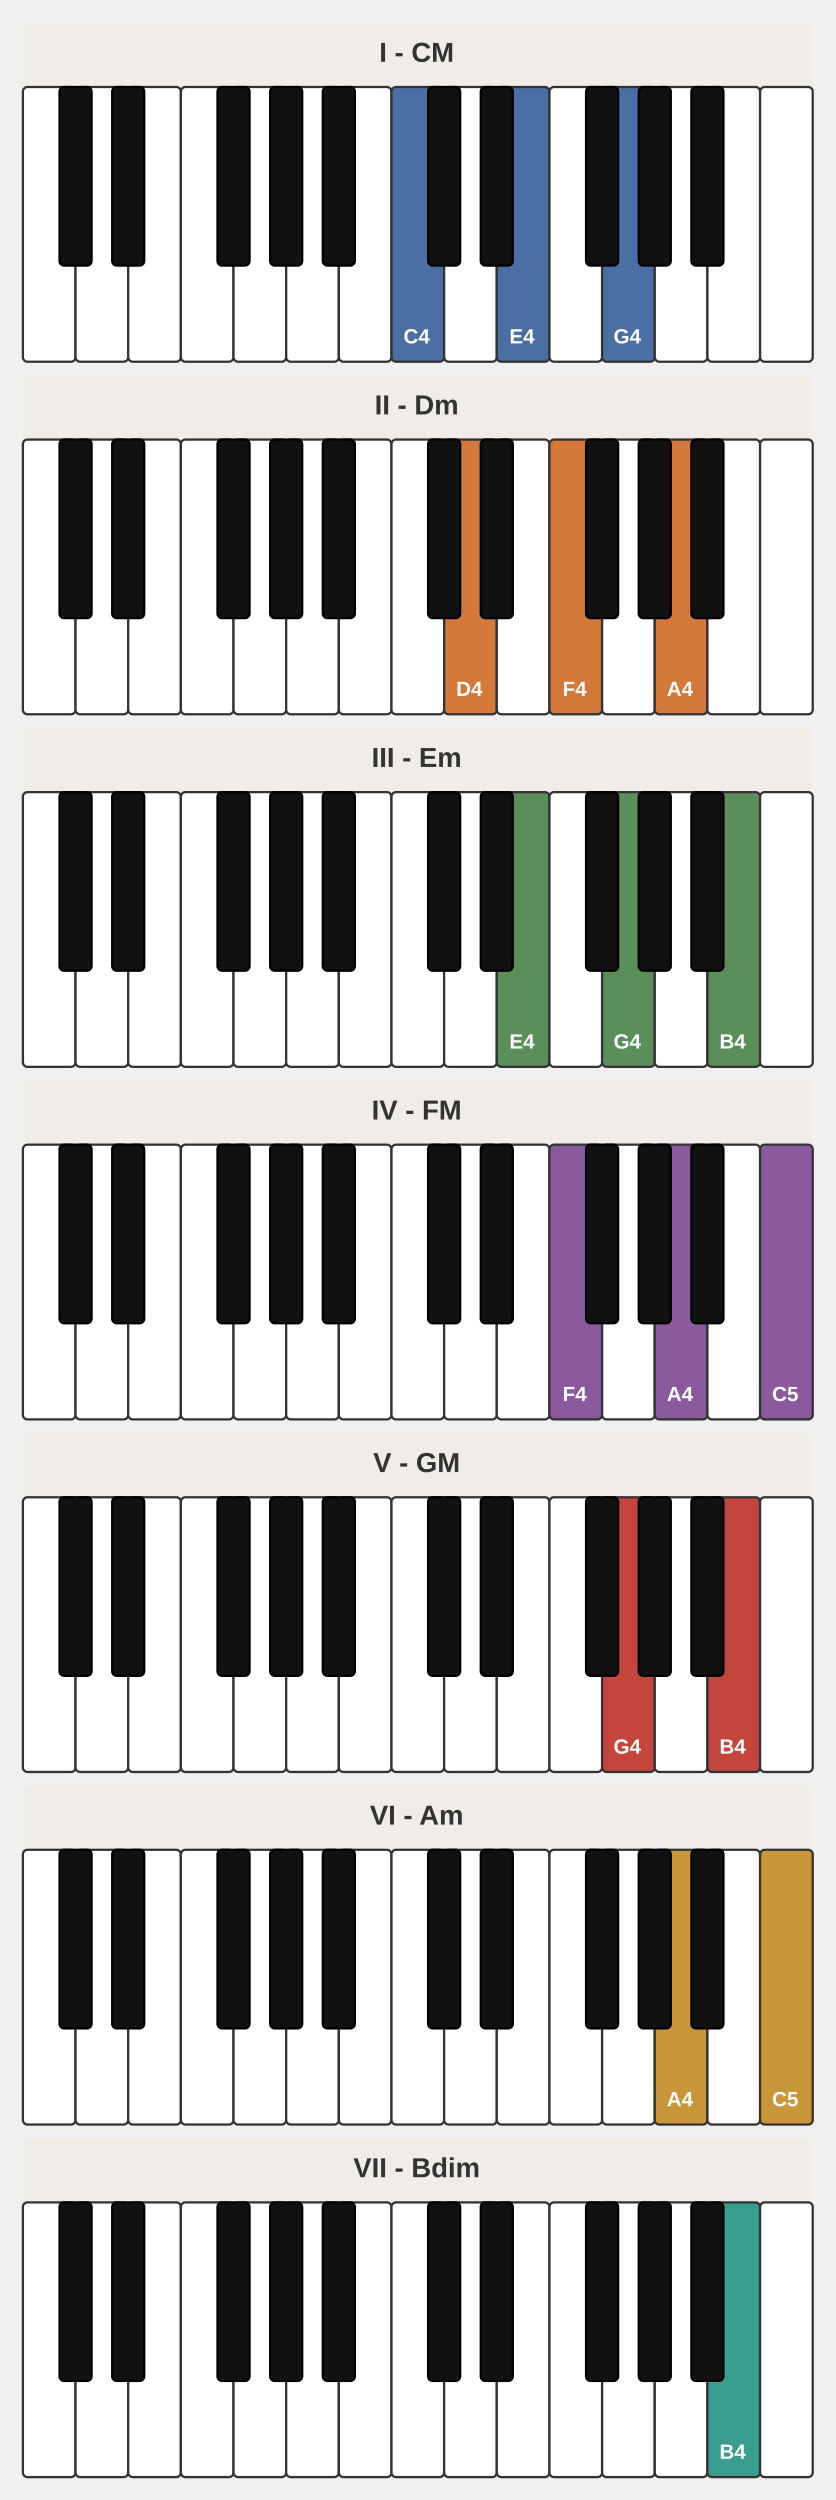
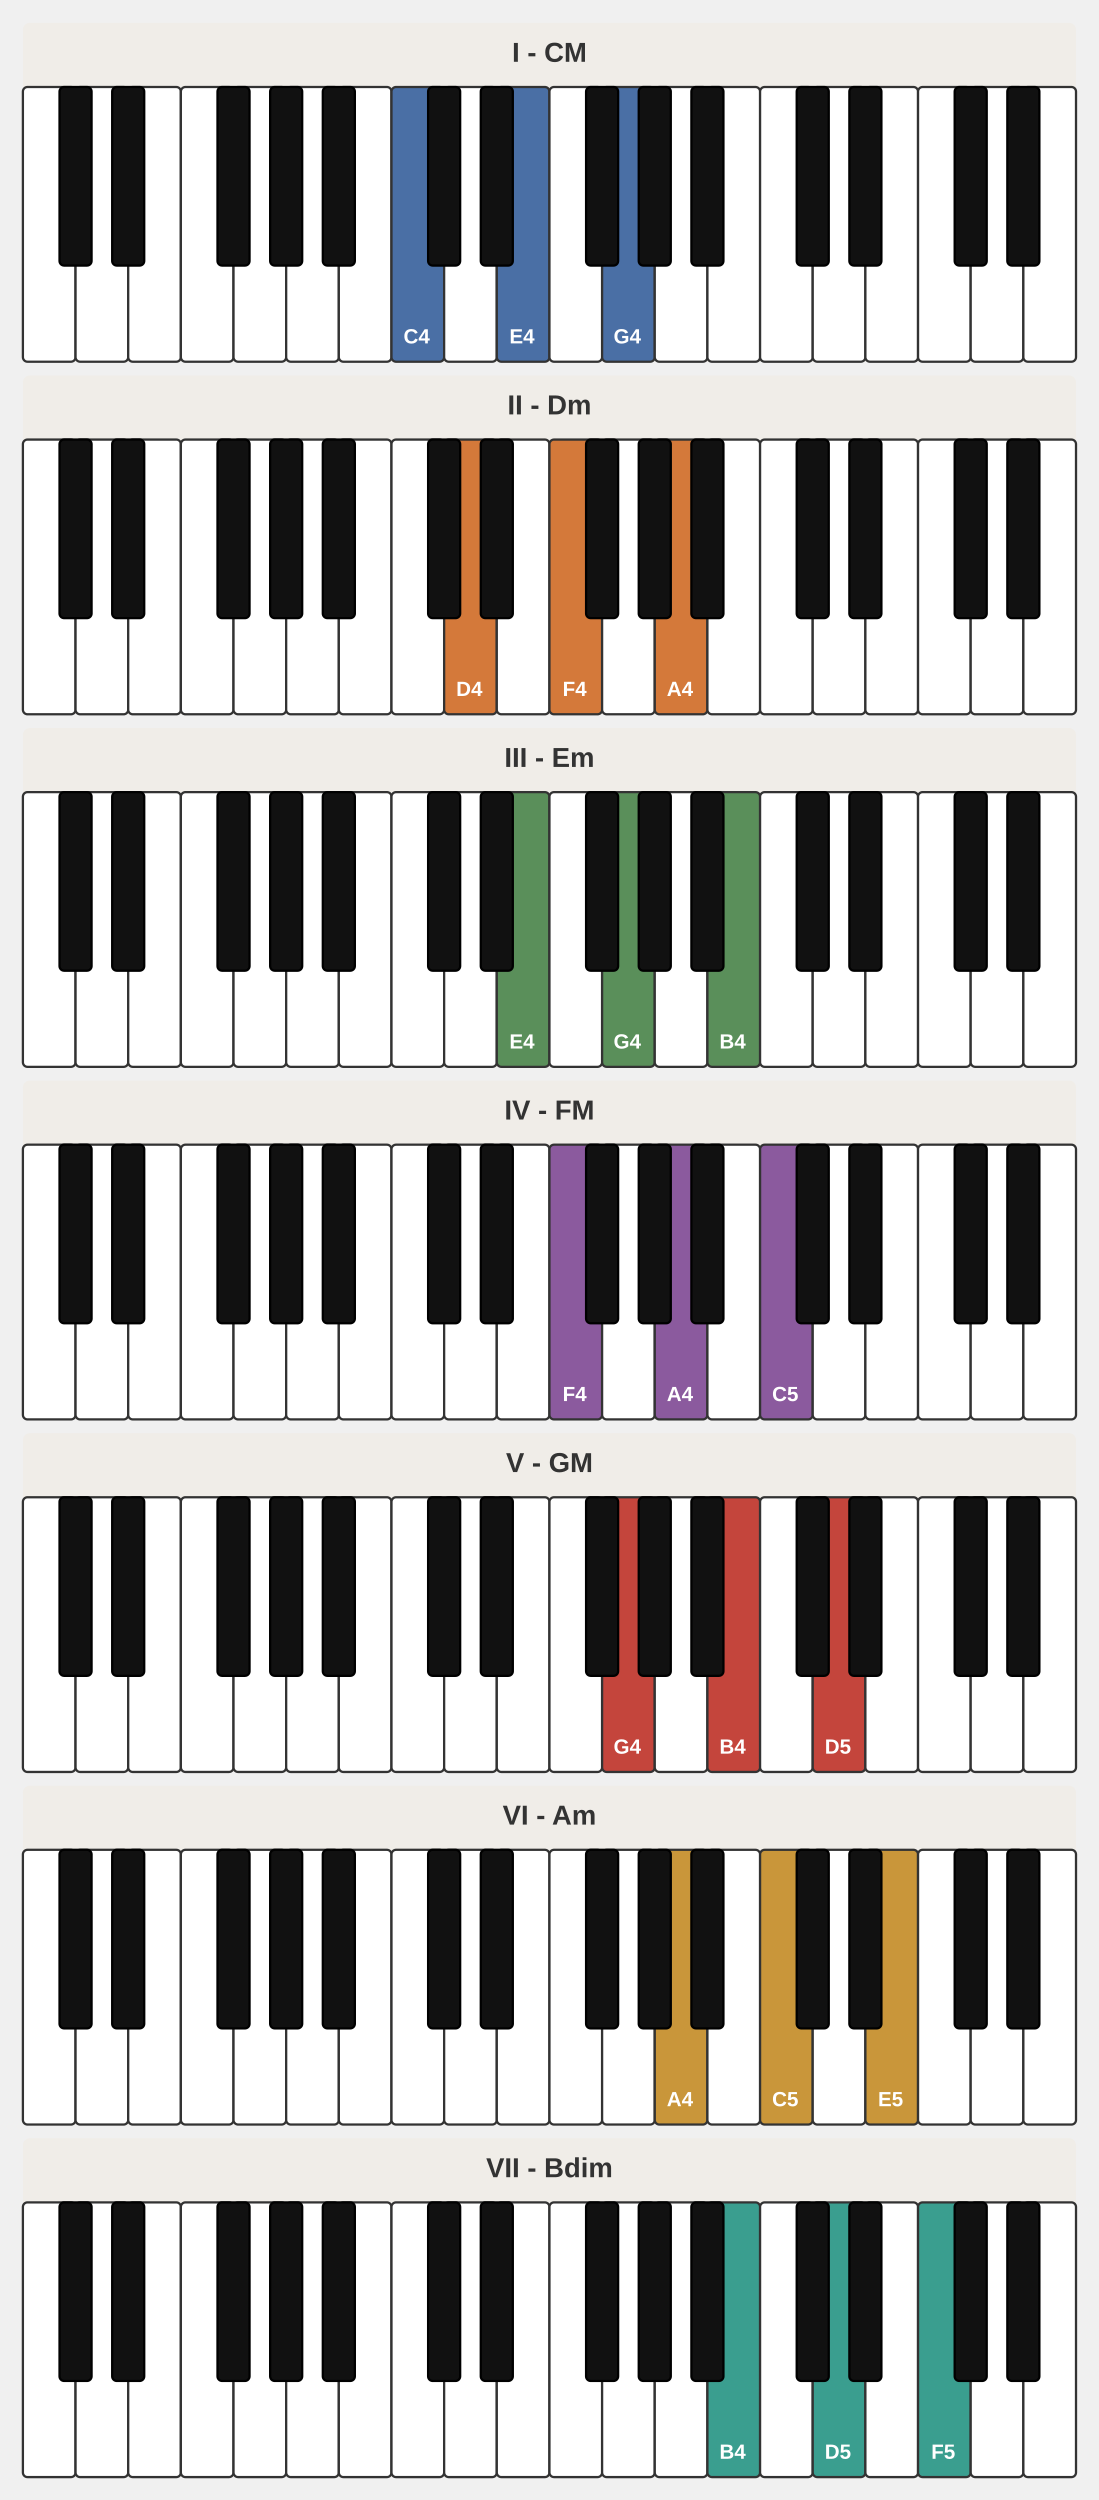
- <svg xmlns="http://www.w3.org/2000/svg" width="365" height="1092" viewBox="0 0 365 1092">
+ <svg xmlns="http://www.w3.org/2000/svg" width="480" height="1092" viewBox="0 0 480 1092">
  <style>
.w{width:23px;height:120px;fill:#fff;stroke:#333;stroke-width:1;ry:2}
.b{width:14px;height:78px;fill:#111;stroke:#000;stroke-width:1;ry:2}
.t{font-family:Arial,Helvetica,sans-serif;font-weight:bold;fill:#fff;text-anchor:middle;pointer-events:none}
.tw{font-size:9px}
.tb{font-size:7px}
.title{font-family:Arial,Helvetica,sans-serif;font-size:12px;font-weight:bold;fill:#333;text-anchor:middle}
.band{font-family:Arial,Helvetica,sans-serif;font-size:9px;font-weight:bold;fill:#fff;text-anchor:middle;pointer-events:none}
.d0.w{fill:#4A6FA5}
.d0.b{fill:#2C5187}
.d1.w{fill:#D4793A}
.d1.b{fill:#B65B1C}
.d2.w{fill:#5A8F5A}
.d2.b{fill:#3C713C}
.d3.w{fill:#8B5A9E}
.d3.b{fill:#6D3C80}
.d4.w{fill:#C4453C}
.d4.b{fill:#A6271E}
.d5.w{fill:#C9963A}
.d5.b{fill:#AB781C}
.d6.w{fill:#3A9E8F}
.d6.b{fill:#1C8071}
</style>
  <g transform="translate(10,10)">
-     <rect width="345" height="148" fill="#F0EDE8" rx="3" />
-     <text x="172" y="17" class="title">I - CM</text>
+     <rect width="460" height="148" fill="#F0EDE8" rx="3" />
+     <text x="230" y="17" class="title">I - CM</text>
    <g transform="translate(0,28)">
      <rect id="p0-key-48" class="w" x="0" y="0" />
      <rect id="p0-key-50" class="w" x="23" y="0" />
      <rect id="p0-key-52" class="w" x="46" y="0" />
      <rect id="p0-key-53" class="w" x="69" y="0" />
      <rect id="p0-key-55" class="w" x="92" y="0" />
      <rect id="p0-key-57" class="w" x="115" y="0" />
      <rect id="p0-key-59" class="w" x="138" y="0" />
      <rect id="p0-key-60" class="w d0" x="161" y="0" />
      <text x="172" y="112" class="t tw">C4</text>
      <rect id="p0-key-62" class="w" x="184" y="0" />
      <rect id="p0-key-64" class="w d0" x="207" y="0" />
      <text x="218" y="112" class="t tw">E4</text>
      <rect id="p0-key-65" class="w" x="230" y="0" />
      <rect id="p0-key-67" class="w d0" x="253" y="0" />
      <text x="264" y="112" class="t tw">G4</text>
      <rect id="p0-key-69" class="w" x="276" y="0" />
      <rect id="p0-key-71" class="w" x="299" y="0" />
      <rect id="p0-key-72" class="w" x="322" y="0" />
+       <rect id="p0-key-74" class="w" x="345" y="0" />
+       <rect id="p0-key-76" class="w" x="368" y="0" />
+       <rect id="p0-key-77" class="w" x="391" y="0" />
+       <rect id="p0-key-79" class="w" x="414" y="0" />
+       <rect id="p0-key-81" class="w" x="437" y="0" />
      <rect id="p0-key-49" class="b" x="16" y="0" />
      <rect id="p0-key-51" class="b" x="39" y="0" />
      <rect id="p0-key-54" class="b" x="85" y="0" />
      <rect id="p0-key-56" class="b" x="108" y="0" />
      <rect id="p0-key-58" class="b" x="131" y="0" />
      <rect id="p0-key-61" class="b" x="177" y="0" />
      <rect id="p0-key-63" class="b" x="200" y="0" />
      <rect id="p0-key-66" class="b" x="246" y="0" />
      <rect id="p0-key-68" class="b" x="269" y="0" />
      <rect id="p0-key-70" class="b" x="292" y="0" />
+       <rect id="p0-key-73" class="b" x="338" y="0" />
+       <rect id="p0-key-75" class="b" x="361" y="0" />
+       <rect id="p0-key-78" class="b" x="407" y="0" />
+       <rect id="p0-key-80" class="b" x="430" y="0" />
    </g>
  </g>
  <g transform="translate(10,164)">
-     <rect width="345" height="148" fill="#F0EDE8" rx="3" />
-     <text x="172" y="17" class="title">II - Dm</text>
+     <rect width="460" height="148" fill="#F0EDE8" rx="3" />
+     <text x="230" y="17" class="title">II - Dm</text>
    <g transform="translate(0,28)">
      <rect id="p1-key-48" class="w" x="0" y="0" />
      <rect id="p1-key-50" class="w" x="23" y="0" />
      <rect id="p1-key-52" class="w" x="46" y="0" />
      <rect id="p1-key-53" class="w" x="69" y="0" />
      <rect id="p1-key-55" class="w" x="92" y="0" />
      <rect id="p1-key-57" class="w" x="115" y="0" />
      <rect id="p1-key-59" class="w" x="138" y="0" />
      <rect id="p1-key-60" class="w" x="161" y="0" />
      <rect id="p1-key-62" class="w d1" x="184" y="0" />
      <text x="195" y="112" class="t tw">D4</text>
      <rect id="p1-key-64" class="w" x="207" y="0" />
      <rect id="p1-key-65" class="w d1" x="230" y="0" />
      <text x="241" y="112" class="t tw">F4</text>
      <rect id="p1-key-67" class="w" x="253" y="0" />
      <rect id="p1-key-69" class="w d1" x="276" y="0" />
      <text x="287" y="112" class="t tw">A4</text>
      <rect id="p1-key-71" class="w" x="299" y="0" />
      <rect id="p1-key-72" class="w" x="322" y="0" />
+       <rect id="p1-key-74" class="w" x="345" y="0" />
+       <rect id="p1-key-76" class="w" x="368" y="0" />
+       <rect id="p1-key-77" class="w" x="391" y="0" />
+       <rect id="p1-key-79" class="w" x="414" y="0" />
+       <rect id="p1-key-81" class="w" x="437" y="0" />
      <rect id="p1-key-49" class="b" x="16" y="0" />
      <rect id="p1-key-51" class="b" x="39" y="0" />
      <rect id="p1-key-54" class="b" x="85" y="0" />
      <rect id="p1-key-56" class="b" x="108" y="0" />
      <rect id="p1-key-58" class="b" x="131" y="0" />
      <rect id="p1-key-61" class="b" x="177" y="0" />
      <rect id="p1-key-63" class="b" x="200" y="0" />
      <rect id="p1-key-66" class="b" x="246" y="0" />
      <rect id="p1-key-68" class="b" x="269" y="0" />
      <rect id="p1-key-70" class="b" x="292" y="0" />
+       <rect id="p1-key-73" class="b" x="338" y="0" />
+       <rect id="p1-key-75" class="b" x="361" y="0" />
+       <rect id="p1-key-78" class="b" x="407" y="0" />
+       <rect id="p1-key-80" class="b" x="430" y="0" />
    </g>
  </g>
  <g transform="translate(10,318)">
-     <rect width="345" height="148" fill="#F0EDE8" rx="3" />
-     <text x="172" y="17" class="title">III - Em</text>
+     <rect width="460" height="148" fill="#F0EDE8" rx="3" />
+     <text x="230" y="17" class="title">III - Em</text>
    <g transform="translate(0,28)">
      <rect id="p2-key-48" class="w" x="0" y="0" />
      <rect id="p2-key-50" class="w" x="23" y="0" />
      <rect id="p2-key-52" class="w" x="46" y="0" />
      <rect id="p2-key-53" class="w" x="69" y="0" />
      <rect id="p2-key-55" class="w" x="92" y="0" />
      <rect id="p2-key-57" class="w" x="115" y="0" />
      <rect id="p2-key-59" class="w" x="138" y="0" />
      <rect id="p2-key-60" class="w" x="161" y="0" />
      <rect id="p2-key-62" class="w" x="184" y="0" />
      <rect id="p2-key-64" class="w d2" x="207" y="0" />
      <text x="218" y="112" class="t tw">E4</text>
      <rect id="p2-key-65" class="w" x="230" y="0" />
      <rect id="p2-key-67" class="w d2" x="253" y="0" />
      <text x="264" y="112" class="t tw">G4</text>
      <rect id="p2-key-69" class="w" x="276" y="0" />
      <rect id="p2-key-71" class="w d2" x="299" y="0" />
      <text x="310" y="112" class="t tw">B4</text>
      <rect id="p2-key-72" class="w" x="322" y="0" />
+       <rect id="p2-key-74" class="w" x="345" y="0" />
+       <rect id="p2-key-76" class="w" x="368" y="0" />
+       <rect id="p2-key-77" class="w" x="391" y="0" />
+       <rect id="p2-key-79" class="w" x="414" y="0" />
+       <rect id="p2-key-81" class="w" x="437" y="0" />
      <rect id="p2-key-49" class="b" x="16" y="0" />
      <rect id="p2-key-51" class="b" x="39" y="0" />
      <rect id="p2-key-54" class="b" x="85" y="0" />
      <rect id="p2-key-56" class="b" x="108" y="0" />
      <rect id="p2-key-58" class="b" x="131" y="0" />
      <rect id="p2-key-61" class="b" x="177" y="0" />
      <rect id="p2-key-63" class="b" x="200" y="0" />
      <rect id="p2-key-66" class="b" x="246" y="0" />
      <rect id="p2-key-68" class="b" x="269" y="0" />
      <rect id="p2-key-70" class="b" x="292" y="0" />
+       <rect id="p2-key-73" class="b" x="338" y="0" />
+       <rect id="p2-key-75" class="b" x="361" y="0" />
+       <rect id="p2-key-78" class="b" x="407" y="0" />
+       <rect id="p2-key-80" class="b" x="430" y="0" />
    </g>
  </g>
  <g transform="translate(10,472)">
-     <rect width="345" height="148" fill="#F0EDE8" rx="3" />
-     <text x="172" y="17" class="title">IV - FM</text>
+     <rect width="460" height="148" fill="#F0EDE8" rx="3" />
+     <text x="230" y="17" class="title">IV - FM</text>
    <g transform="translate(0,28)">
      <rect id="p3-key-48" class="w" x="0" y="0" />
      <rect id="p3-key-50" class="w" x="23" y="0" />
      <rect id="p3-key-52" class="w" x="46" y="0" />
      <rect id="p3-key-53" class="w" x="69" y="0" />
      <rect id="p3-key-55" class="w" x="92" y="0" />
      <rect id="p3-key-57" class="w" x="115" y="0" />
      <rect id="p3-key-59" class="w" x="138" y="0" />
      <rect id="p3-key-60" class="w" x="161" y="0" />
      <rect id="p3-key-62" class="w" x="184" y="0" />
      <rect id="p3-key-64" class="w" x="207" y="0" />
      <rect id="p3-key-65" class="w d3" x="230" y="0" />
      <text x="241" y="112" class="t tw">F4</text>
      <rect id="p3-key-67" class="w" x="253" y="0" />
      <rect id="p3-key-69" class="w d3" x="276" y="0" />
      <text x="287" y="112" class="t tw">A4</text>
      <rect id="p3-key-71" class="w" x="299" y="0" />
      <rect id="p3-key-72" class="w d3" x="322" y="0" />
      <text x="333" y="112" class="t tw">C5</text>
+       <rect id="p3-key-74" class="w" x="345" y="0" />
+       <rect id="p3-key-76" class="w" x="368" y="0" />
+       <rect id="p3-key-77" class="w" x="391" y="0" />
+       <rect id="p3-key-79" class="w" x="414" y="0" />
+       <rect id="p3-key-81" class="w" x="437" y="0" />
      <rect id="p3-key-49" class="b" x="16" y="0" />
      <rect id="p3-key-51" class="b" x="39" y="0" />
      <rect id="p3-key-54" class="b" x="85" y="0" />
      <rect id="p3-key-56" class="b" x="108" y="0" />
      <rect id="p3-key-58" class="b" x="131" y="0" />
      <rect id="p3-key-61" class="b" x="177" y="0" />
      <rect id="p3-key-63" class="b" x="200" y="0" />
      <rect id="p3-key-66" class="b" x="246" y="0" />
      <rect id="p3-key-68" class="b" x="269" y="0" />
      <rect id="p3-key-70" class="b" x="292" y="0" />
+       <rect id="p3-key-73" class="b" x="338" y="0" />
+       <rect id="p3-key-75" class="b" x="361" y="0" />
+       <rect id="p3-key-78" class="b" x="407" y="0" />
+       <rect id="p3-key-80" class="b" x="430" y="0" />
    </g>
  </g>
  <g transform="translate(10,626)">
-     <rect width="345" height="148" fill="#F0EDE8" rx="3" />
-     <text x="172" y="17" class="title">V - GM</text>
+     <rect width="460" height="148" fill="#F0EDE8" rx="3" />
+     <text x="230" y="17" class="title">V - GM</text>
    <g transform="translate(0,28)">
      <rect id="p4-key-48" class="w" x="0" y="0" />
      <rect id="p4-key-50" class="w" x="23" y="0" />
      <rect id="p4-key-52" class="w" x="46" y="0" />
      <rect id="p4-key-53" class="w" x="69" y="0" />
      <rect id="p4-key-55" class="w" x="92" y="0" />
      <rect id="p4-key-57" class="w" x="115" y="0" />
      <rect id="p4-key-59" class="w" x="138" y="0" />
      <rect id="p4-key-60" class="w" x="161" y="0" />
      <rect id="p4-key-62" class="w" x="184" y="0" />
      <rect id="p4-key-64" class="w" x="207" y="0" />
      <rect id="p4-key-65" class="w" x="230" y="0" />
      <rect id="p4-key-67" class="w d4" x="253" y="0" />
      <text x="264" y="112" class="t tw">G4</text>
      <rect id="p4-key-69" class="w" x="276" y="0" />
      <rect id="p4-key-71" class="w d4" x="299" y="0" />
      <text x="310" y="112" class="t tw">B4</text>
      <rect id="p4-key-72" class="w" x="322" y="0" />
+       <rect id="p4-key-74" class="w d4" x="345" y="0" />
+       <text x="356" y="112" class="t tw">D5</text>
+       <rect id="p4-key-76" class="w" x="368" y="0" />
+       <rect id="p4-key-77" class="w" x="391" y="0" />
+       <rect id="p4-key-79" class="w" x="414" y="0" />
+       <rect id="p4-key-81" class="w" x="437" y="0" />
      <rect id="p4-key-49" class="b" x="16" y="0" />
      <rect id="p4-key-51" class="b" x="39" y="0" />
      <rect id="p4-key-54" class="b" x="85" y="0" />
      <rect id="p4-key-56" class="b" x="108" y="0" />
      <rect id="p4-key-58" class="b" x="131" y="0" />
      <rect id="p4-key-61" class="b" x="177" y="0" />
      <rect id="p4-key-63" class="b" x="200" y="0" />
      <rect id="p4-key-66" class="b" x="246" y="0" />
      <rect id="p4-key-68" class="b" x="269" y="0" />
      <rect id="p4-key-70" class="b" x="292" y="0" />
+       <rect id="p4-key-73" class="b" x="338" y="0" />
+       <rect id="p4-key-75" class="b" x="361" y="0" />
+       <rect id="p4-key-78" class="b" x="407" y="0" />
+       <rect id="p4-key-80" class="b" x="430" y="0" />
    </g>
  </g>
  <g transform="translate(10,780)">
-     <rect width="345" height="148" fill="#F0EDE8" rx="3" />
-     <text x="172" y="17" class="title">VI - Am</text>
+     <rect width="460" height="148" fill="#F0EDE8" rx="3" />
+     <text x="230" y="17" class="title">VI - Am</text>
    <g transform="translate(0,28)">
      <rect id="p5-key-48" class="w" x="0" y="0" />
      <rect id="p5-key-50" class="w" x="23" y="0" />
      <rect id="p5-key-52" class="w" x="46" y="0" />
      <rect id="p5-key-53" class="w" x="69" y="0" />
      <rect id="p5-key-55" class="w" x="92" y="0" />
      <rect id="p5-key-57" class="w" x="115" y="0" />
      <rect id="p5-key-59" class="w" x="138" y="0" />
      <rect id="p5-key-60" class="w" x="161" y="0" />
      <rect id="p5-key-62" class="w" x="184" y="0" />
      <rect id="p5-key-64" class="w" x="207" y="0" />
      <rect id="p5-key-65" class="w" x="230" y="0" />
      <rect id="p5-key-67" class="w" x="253" y="0" />
      <rect id="p5-key-69" class="w d5" x="276" y="0" />
      <text x="287" y="112" class="t tw">A4</text>
      <rect id="p5-key-71" class="w" x="299" y="0" />
      <rect id="p5-key-72" class="w d5" x="322" y="0" />
      <text x="333" y="112" class="t tw">C5</text>
+       <rect id="p5-key-74" class="w" x="345" y="0" />
+       <rect id="p5-key-76" class="w d5" x="368" y="0" />
+       <text x="379" y="112" class="t tw">E5</text>
+       <rect id="p5-key-77" class="w" x="391" y="0" />
+       <rect id="p5-key-79" class="w" x="414" y="0" />
+       <rect id="p5-key-81" class="w" x="437" y="0" />
      <rect id="p5-key-49" class="b" x="16" y="0" />
      <rect id="p5-key-51" class="b" x="39" y="0" />
      <rect id="p5-key-54" class="b" x="85" y="0" />
      <rect id="p5-key-56" class="b" x="108" y="0" />
      <rect id="p5-key-58" class="b" x="131" y="0" />
      <rect id="p5-key-61" class="b" x="177" y="0" />
      <rect id="p5-key-63" class="b" x="200" y="0" />
      <rect id="p5-key-66" class="b" x="246" y="0" />
      <rect id="p5-key-68" class="b" x="269" y="0" />
      <rect id="p5-key-70" class="b" x="292" y="0" />
+       <rect id="p5-key-73" class="b" x="338" y="0" />
+       <rect id="p5-key-75" class="b" x="361" y="0" />
+       <rect id="p5-key-78" class="b" x="407" y="0" />
+       <rect id="p5-key-80" class="b" x="430" y="0" />
    </g>
  </g>
  <g transform="translate(10,934)">
-     <rect width="345" height="148" fill="#F0EDE8" rx="3" />
-     <text x="172" y="17" class="title">VII - Bdim</text>
+     <rect width="460" height="148" fill="#F0EDE8" rx="3" />
+     <text x="230" y="17" class="title">VII - Bdim</text>
    <g transform="translate(0,28)">
      <rect id="p6-key-48" class="w" x="0" y="0" />
      <rect id="p6-key-50" class="w" x="23" y="0" />
      <rect id="p6-key-52" class="w" x="46" y="0" />
      <rect id="p6-key-53" class="w" x="69" y="0" />
      <rect id="p6-key-55" class="w" x="92" y="0" />
      <rect id="p6-key-57" class="w" x="115" y="0" />
      <rect id="p6-key-59" class="w" x="138" y="0" />
      <rect id="p6-key-60" class="w" x="161" y="0" />
      <rect id="p6-key-62" class="w" x="184" y="0" />
      <rect id="p6-key-64" class="w" x="207" y="0" />
      <rect id="p6-key-65" class="w" x="230" y="0" />
      <rect id="p6-key-67" class="w" x="253" y="0" />
      <rect id="p6-key-69" class="w" x="276" y="0" />
      <rect id="p6-key-71" class="w d6" x="299" y="0" />
      <text x="310" y="112" class="t tw">B4</text>
      <rect id="p6-key-72" class="w" x="322" y="0" />
+       <rect id="p6-key-74" class="w d6" x="345" y="0" />
+       <text x="356" y="112" class="t tw">D5</text>
+       <rect id="p6-key-76" class="w" x="368" y="0" />
+       <rect id="p6-key-77" class="w d6" x="391" y="0" />
+       <text x="402" y="112" class="t tw">F5</text>
+       <rect id="p6-key-79" class="w" x="414" y="0" />
+       <rect id="p6-key-81" class="w" x="437" y="0" />
      <rect id="p6-key-49" class="b" x="16" y="0" />
      <rect id="p6-key-51" class="b" x="39" y="0" />
      <rect id="p6-key-54" class="b" x="85" y="0" />
      <rect id="p6-key-56" class="b" x="108" y="0" />
      <rect id="p6-key-58" class="b" x="131" y="0" />
      <rect id="p6-key-61" class="b" x="177" y="0" />
      <rect id="p6-key-63" class="b" x="200" y="0" />
      <rect id="p6-key-66" class="b" x="246" y="0" />
      <rect id="p6-key-68" class="b" x="269" y="0" />
      <rect id="p6-key-70" class="b" x="292" y="0" />
+       <rect id="p6-key-73" class="b" x="338" y="0" />
+       <rect id="p6-key-75" class="b" x="361" y="0" />
+       <rect id="p6-key-78" class="b" x="407" y="0" />
+       <rect id="p6-key-80" class="b" x="430" y="0" />
    </g>
  </g>
</svg>
